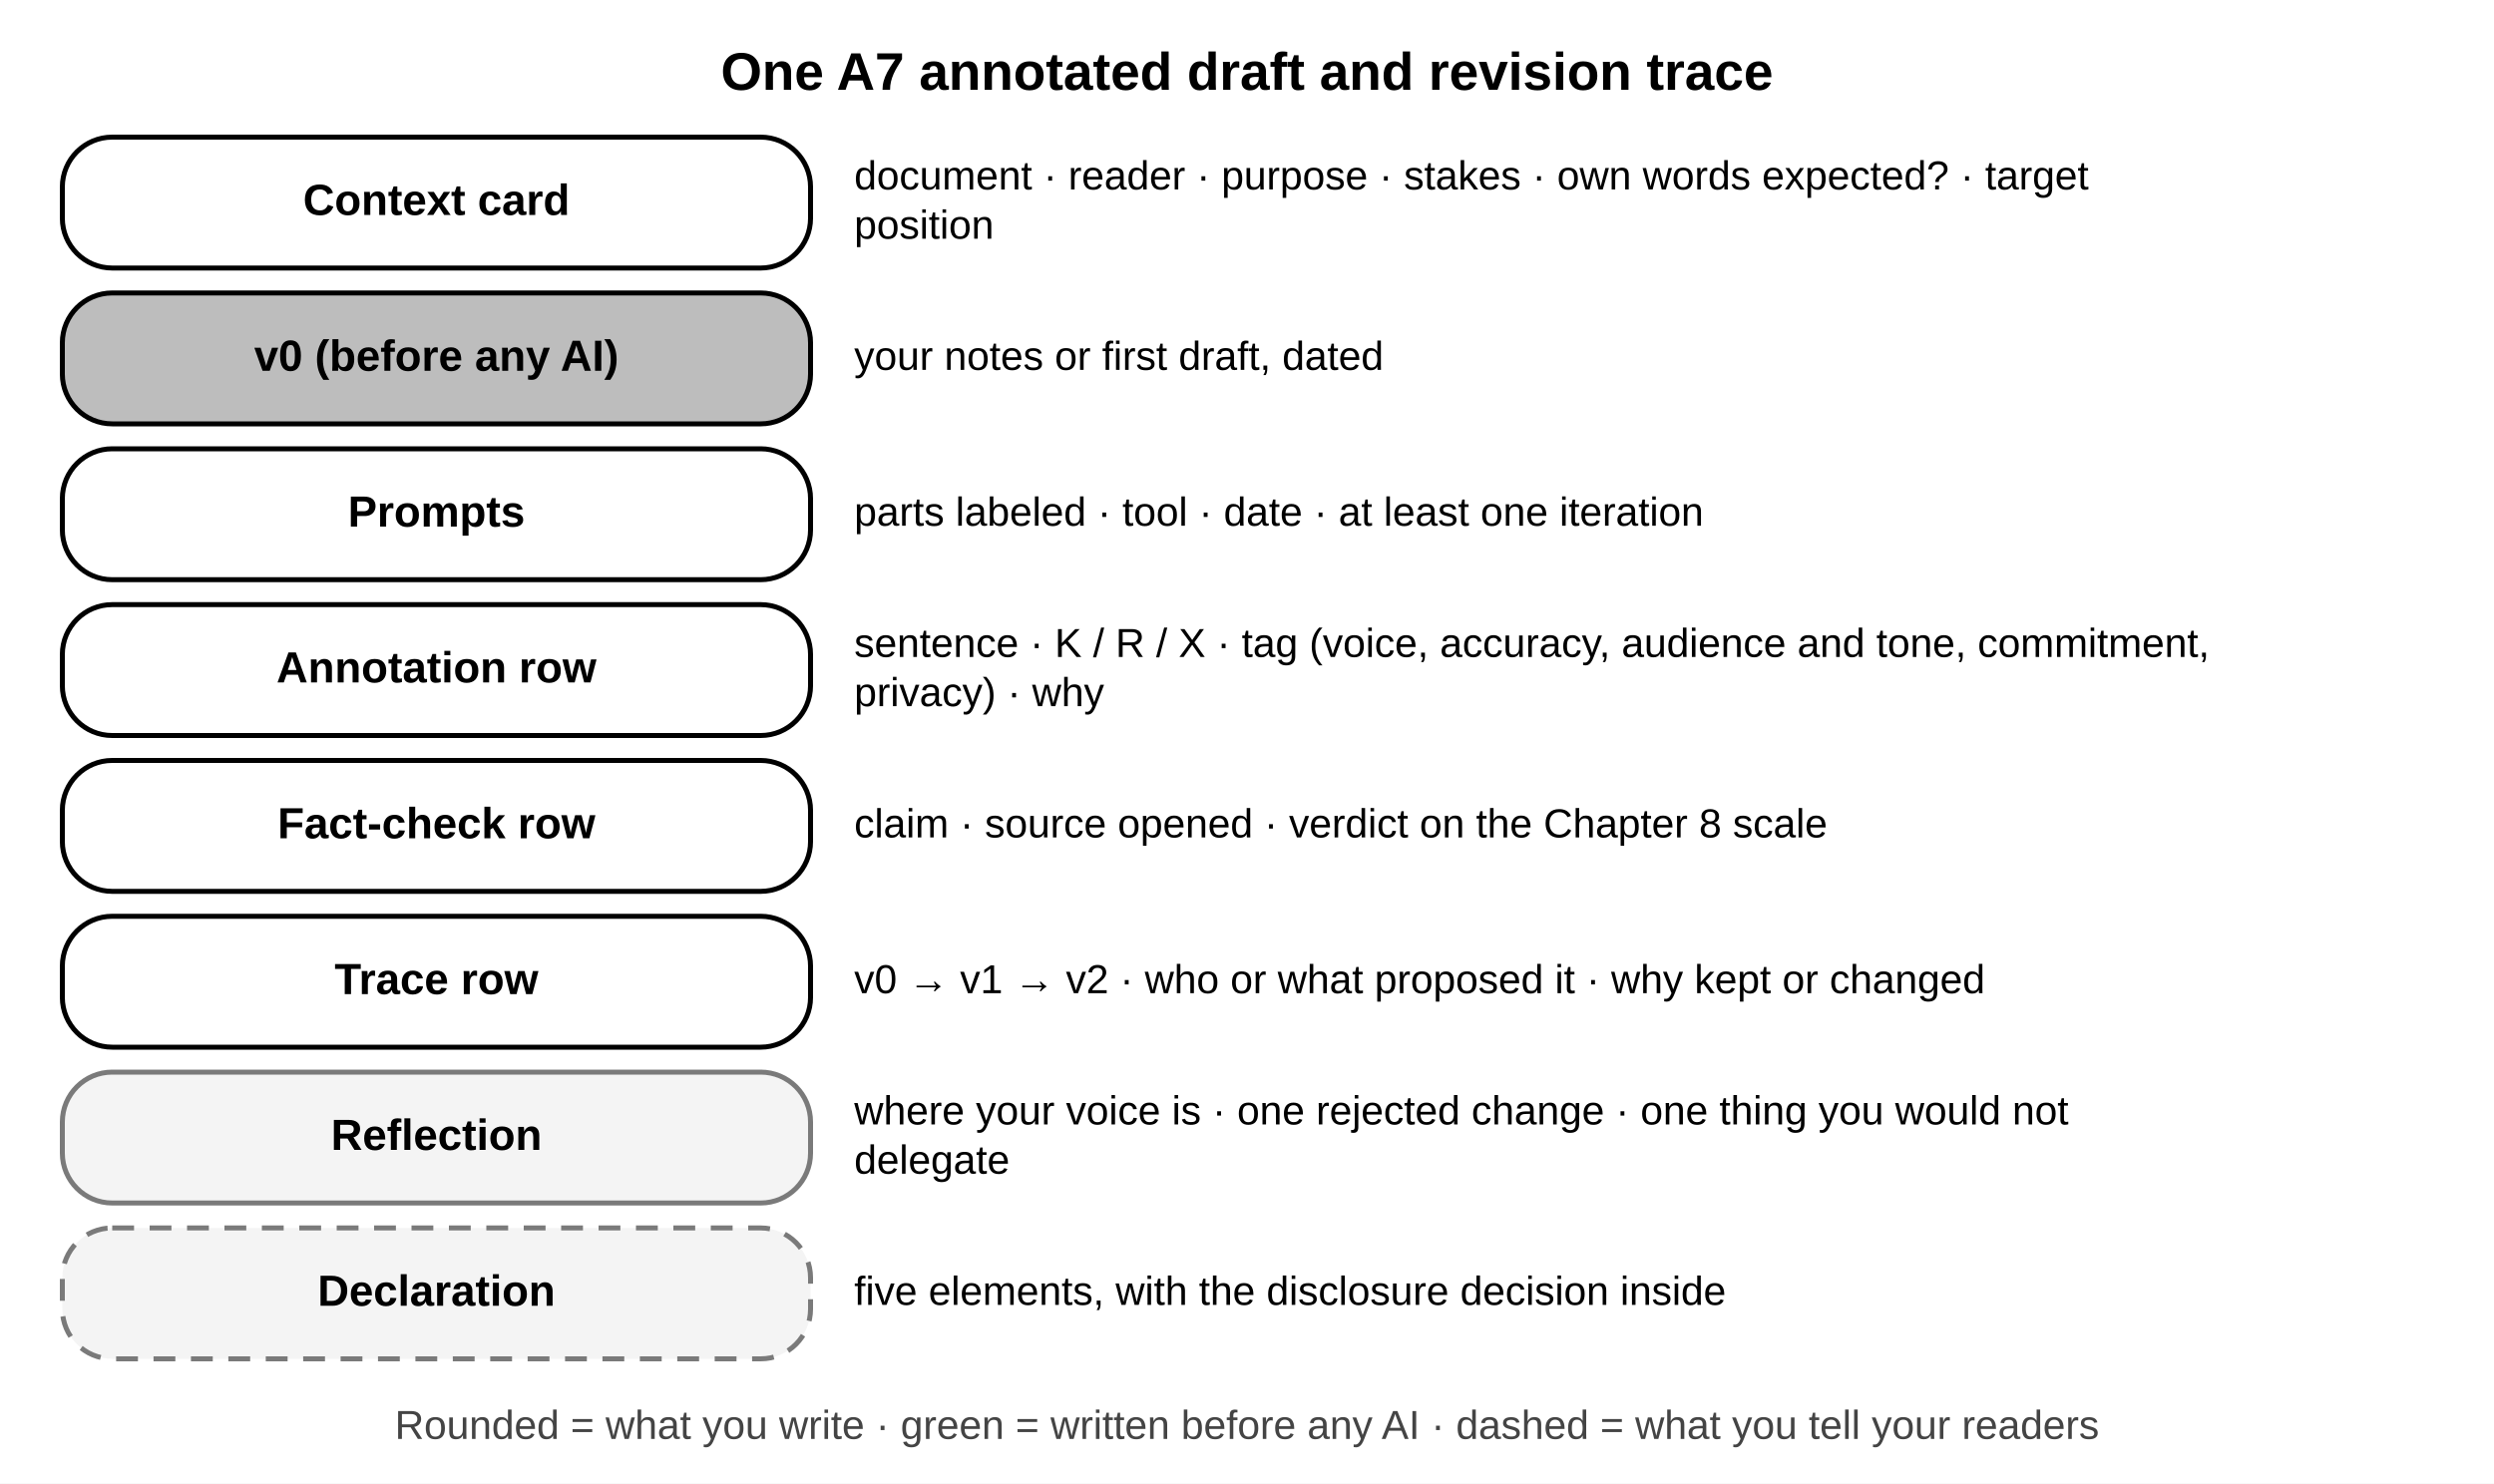
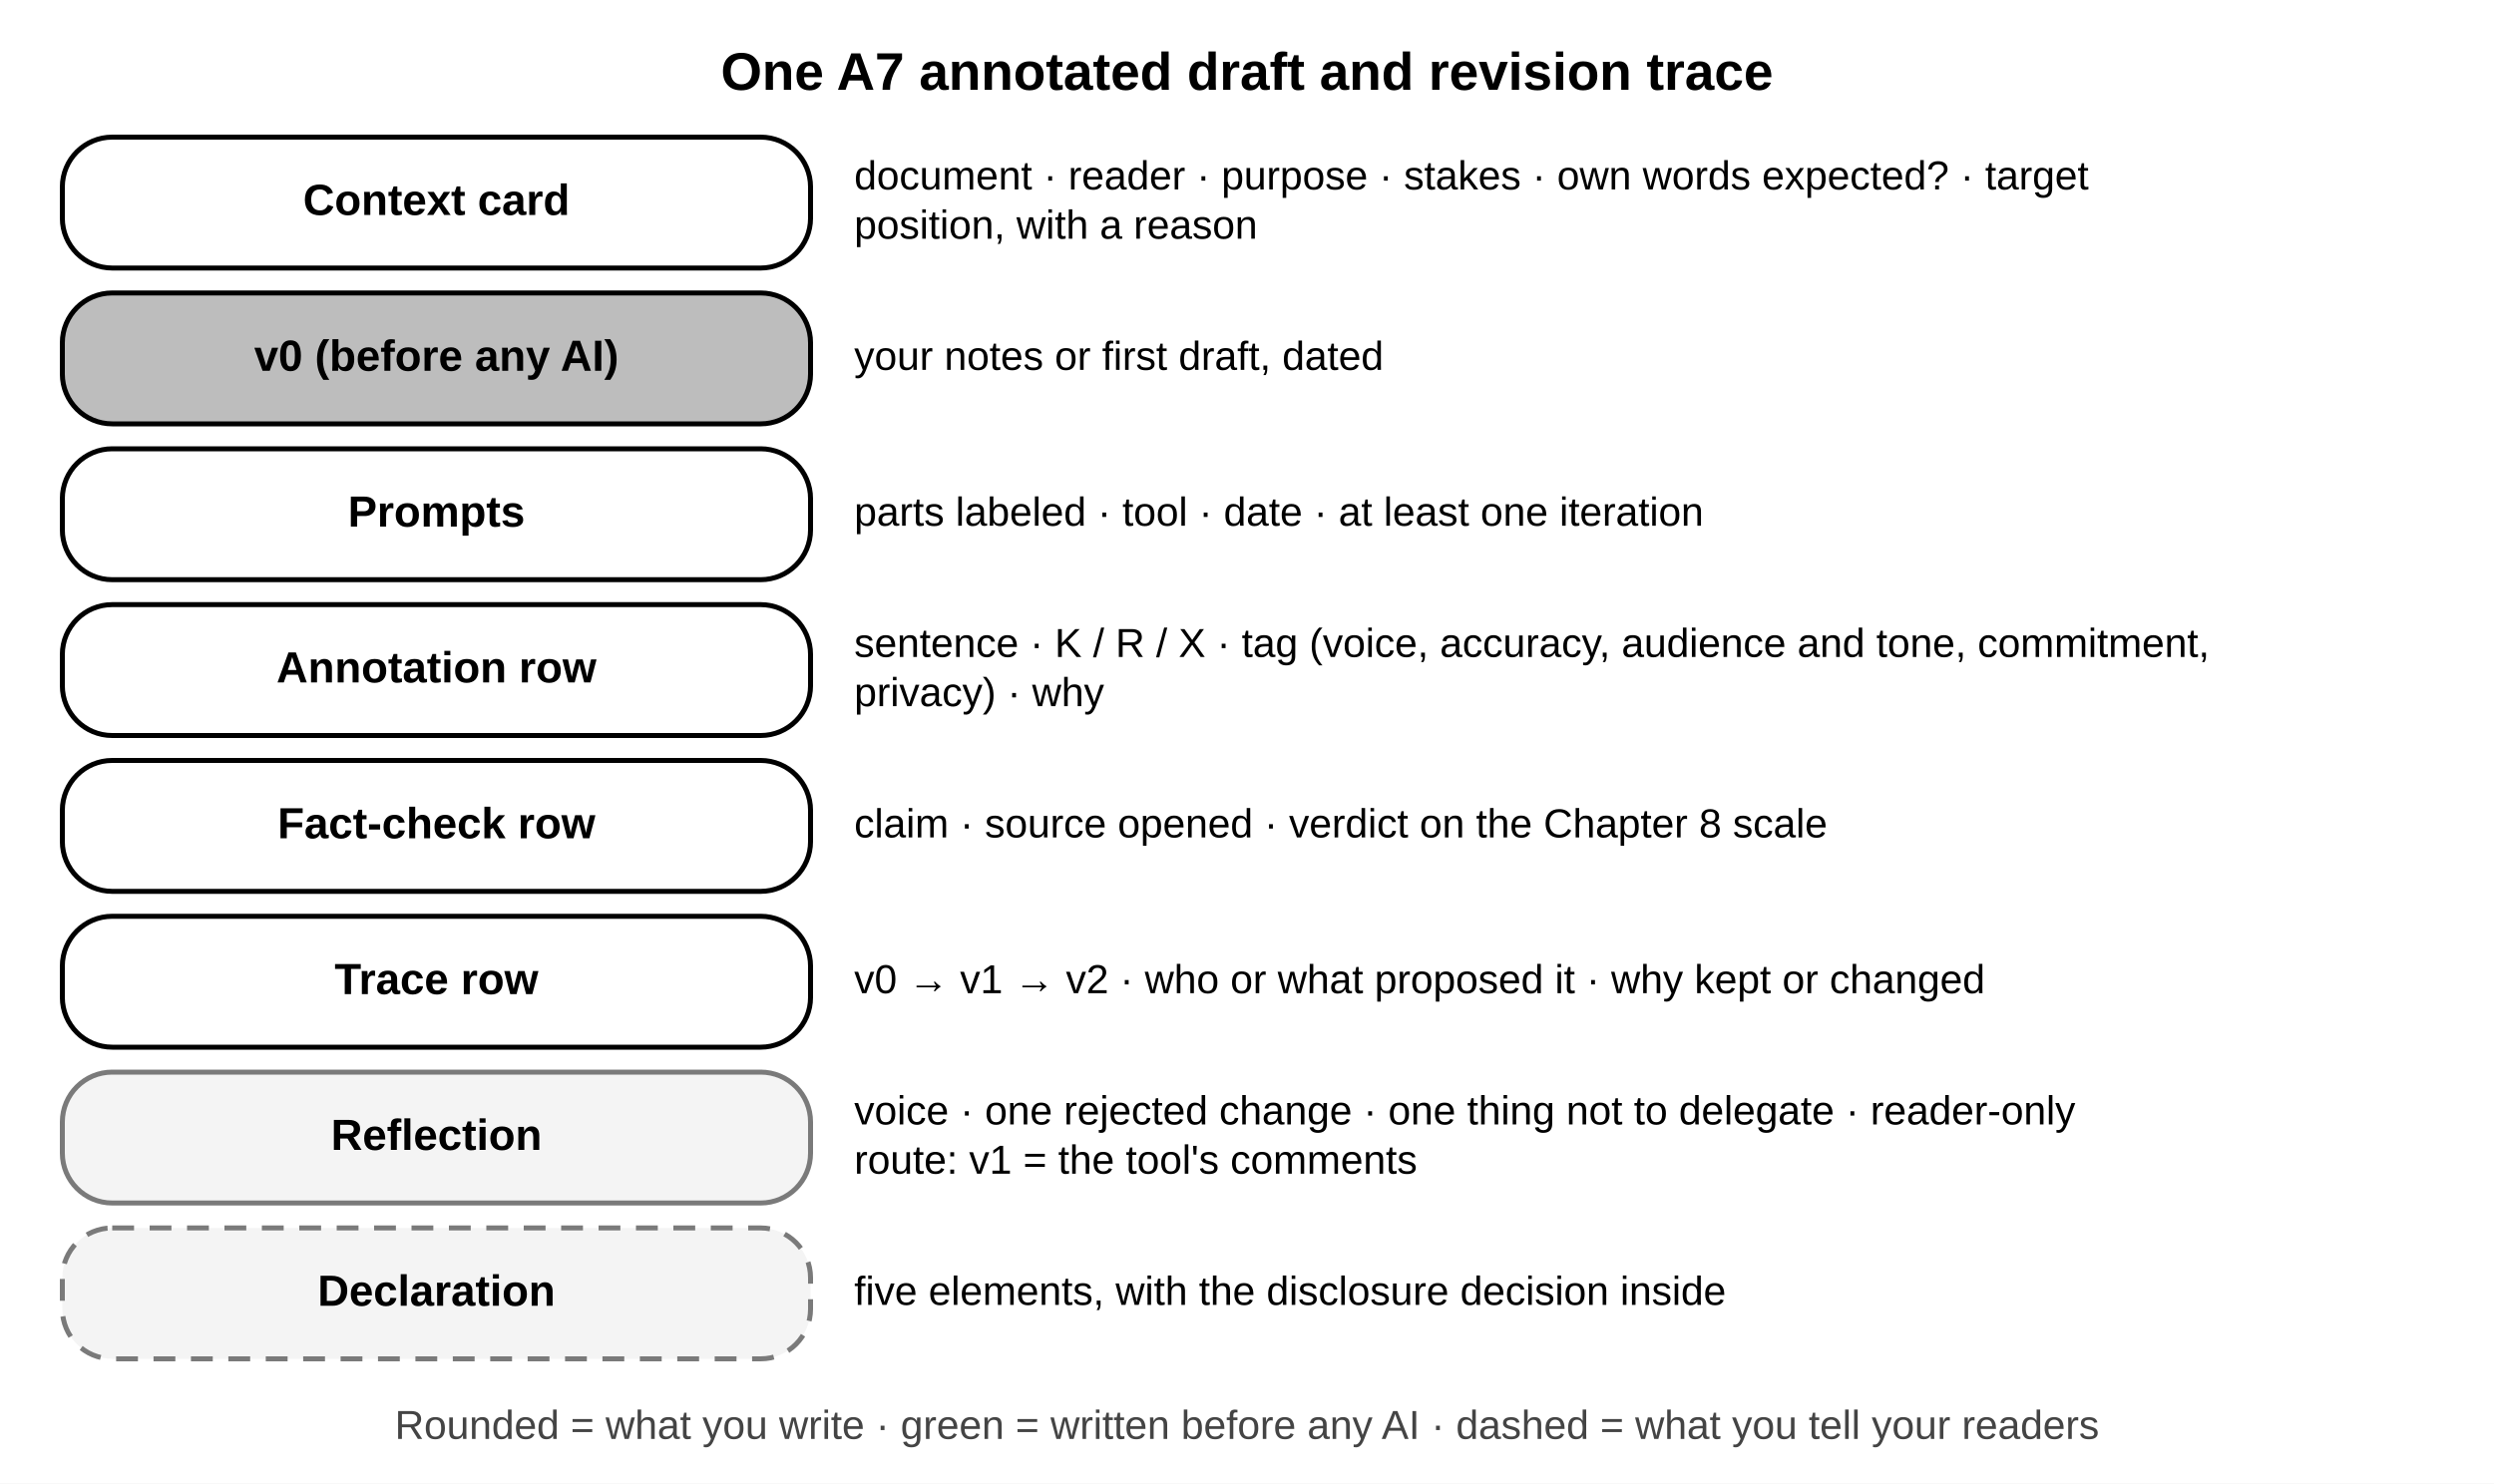
<svg xmlns="http://www.w3.org/2000/svg" viewBox="0 0 800 476" width="800" height="476" role="img" font-family="'Source Sans 3', 'Source Sans Pro', 'Helvetica Neue', Arial, sans-serif">
  <defs>
    <marker id="arrow-gray" viewBox="0 0 10 10" refX="9" refY="5" markerWidth="7" markerHeight="7" orient="auto-start-reverse">
      <path d="M0,0 L10,5 L0,10 z" fill="#000000" />
    </marker>
    <pattern id="hatch" patternUnits="userSpaceOnUse" width="8" height="8" patternTransform="rotate(45)">
      <rect width="8" height="8" fill="#FFFFFF" />
      <line x1="0" y1="0" x2="0" y2="8" stroke="#9A9A9A" stroke-width="1.3" />
    </pattern>
    <pattern id="dots" patternUnits="userSpaceOnUse" width="7" height="7">
      <rect width="7" height="7" fill="#FFFFFF" />
      <circle cx="3.5" cy="3.5" r="1.2" fill="#000" />
    </pattern>
  </defs>
  <rect width="800" height="476" fill="#FFFFFF" />
  <text x="400.0" y="24.0" font-size="17" font-weight="700" text-anchor="middle" dominant-baseline="middle" fill="#000000" style="">One A7 annotated draft and revision trace</text>
  <rect x="20" y="44" width="240" height="42" rx="16" fill="#FFFFFF" stroke="#000000" stroke-width="1.6" />
  <text x="140.0" y="65.0" font-size="14" font-weight="600" text-anchor="middle" dominant-baseline="middle" fill="#000000" style="">Context card</text>
  <text x="274.0" y="57.1" font-size="13" font-weight="normal" text-anchor="start" dominant-baseline="middle" fill="#000000" style="">document · reader · purpose · stakes · own words expected? · target</text>
-   <text x="274.0" y="72.9" font-size="13" font-weight="normal" text-anchor="start" dominant-baseline="middle" fill="#000000" style="">position</text>
+   <text x="274.0" y="72.9" font-size="13" font-weight="normal" text-anchor="start" dominant-baseline="middle" fill="#000000" style="">position, with a reason</text>
  <rect x="20" y="94" width="240" height="42" rx="16" fill="#BDBDBD" stroke="#000000" stroke-width="1.6" />
  <text x="140.0" y="115.0" font-size="14" font-weight="600" text-anchor="middle" dominant-baseline="middle" fill="#000000" style="">v0 (before any AI)</text>
  <text x="274.0" y="115.0" font-size="13" font-weight="normal" text-anchor="start" dominant-baseline="middle" fill="#000000" style="">your notes or first draft, dated</text>
  <rect x="20" y="144" width="240" height="42" rx="16" fill="#FFFFFF" stroke="#000000" stroke-width="1.6" />
  <text x="140.0" y="165.0" font-size="14" font-weight="600" text-anchor="middle" dominant-baseline="middle" fill="#000000" style="">Prompts</text>
  <text x="274.0" y="165.0" font-size="13" font-weight="normal" text-anchor="start" dominant-baseline="middle" fill="#000000" style="">parts labeled · tool · date · at least one iteration</text>
  <rect x="20" y="194" width="240" height="42" rx="16" fill="#FFFFFF" stroke="#000000" stroke-width="1.6" />
  <text x="140.0" y="215.0" font-size="14" font-weight="600" text-anchor="middle" dominant-baseline="middle" fill="#000000" style="">Annotation row</text>
  <text x="274.0" y="207.1" font-size="13" font-weight="normal" text-anchor="start" dominant-baseline="middle" fill="#000000" style="">sentence · K / R / X · tag (voice, accuracy, audience and tone, commitment,</text>
  <text x="274.0" y="222.9" font-size="13" font-weight="normal" text-anchor="start" dominant-baseline="middle" fill="#000000" style="">privacy) · why</text>
  <rect x="20" y="244" width="240" height="42" rx="16" fill="#FFFFFF" stroke="#000000" stroke-width="1.6" />
  <text x="140.0" y="265.0" font-size="14" font-weight="600" text-anchor="middle" dominant-baseline="middle" fill="#000000" style="">Fact-check row</text>
  <text x="274.0" y="265.0" font-size="13" font-weight="normal" text-anchor="start" dominant-baseline="middle" fill="#000000" style="">claim · source opened · verdict on the Chapter 8 scale</text>
  <rect x="20" y="294" width="240" height="42" rx="16" fill="#FFFFFF" stroke="#000000" stroke-width="1.6" />
  <text x="140.0" y="315.0" font-size="14" font-weight="600" text-anchor="middle" dominant-baseline="middle" fill="#000000" style="">Trace row</text>
  <text x="274.0" y="315.0" font-size="13" font-weight="normal" text-anchor="start" dominant-baseline="middle" fill="#000000" style="">v0 → v1 → v2 · who or what proposed it · why kept or changed</text>
  <rect x="20" y="344" width="240" height="42" rx="16" fill="#F4F4F4" stroke="#7A7A7A" stroke-width="1.6" />
  <text x="140.0" y="365.0" font-size="14" font-weight="600" text-anchor="middle" dominant-baseline="middle" fill="#000000" style="">Reflection</text>
-   <text x="274.0" y="357.1" font-size="13" font-weight="normal" text-anchor="start" dominant-baseline="middle" fill="#000000" style="">where your voice is · one rejected change · one thing you would not</text>
-   <text x="274.0" y="372.9" font-size="13" font-weight="normal" text-anchor="start" dominant-baseline="middle" fill="#000000" style="">delegate</text>
+   <text x="274.0" y="357.1" font-size="13" font-weight="normal" text-anchor="start" dominant-baseline="middle" fill="#000000" style="">voice · one rejected change · one thing not to delegate · reader-only</text>
+   <text x="274.0" y="372.9" font-size="13" font-weight="normal" text-anchor="start" dominant-baseline="middle" fill="#000000" style="">route: v1 = the tool's comments</text>
  <rect x="20" y="394" width="240" height="42" rx="16" fill="#F4F4F4" stroke="#7A7A7A" stroke-width="1.6" stroke-dasharray="7 5" />
  <text x="140.0" y="415.0" font-size="14" font-weight="600" text-anchor="middle" dominant-baseline="middle" fill="#000000" style="">Declaration</text>
  <text x="274.0" y="415.0" font-size="13" font-weight="normal" text-anchor="start" dominant-baseline="middle" fill="#000000" style="">five elements, with the disclosure decision inside</text>
  <text x="400.0" y="458.0" font-size="13" font-weight="normal" text-anchor="middle" dominant-baseline="middle" fill="#444444" style="">Rounded = what you write · green = written before any AI · dashed = what you tell your readers</text>
</svg>
